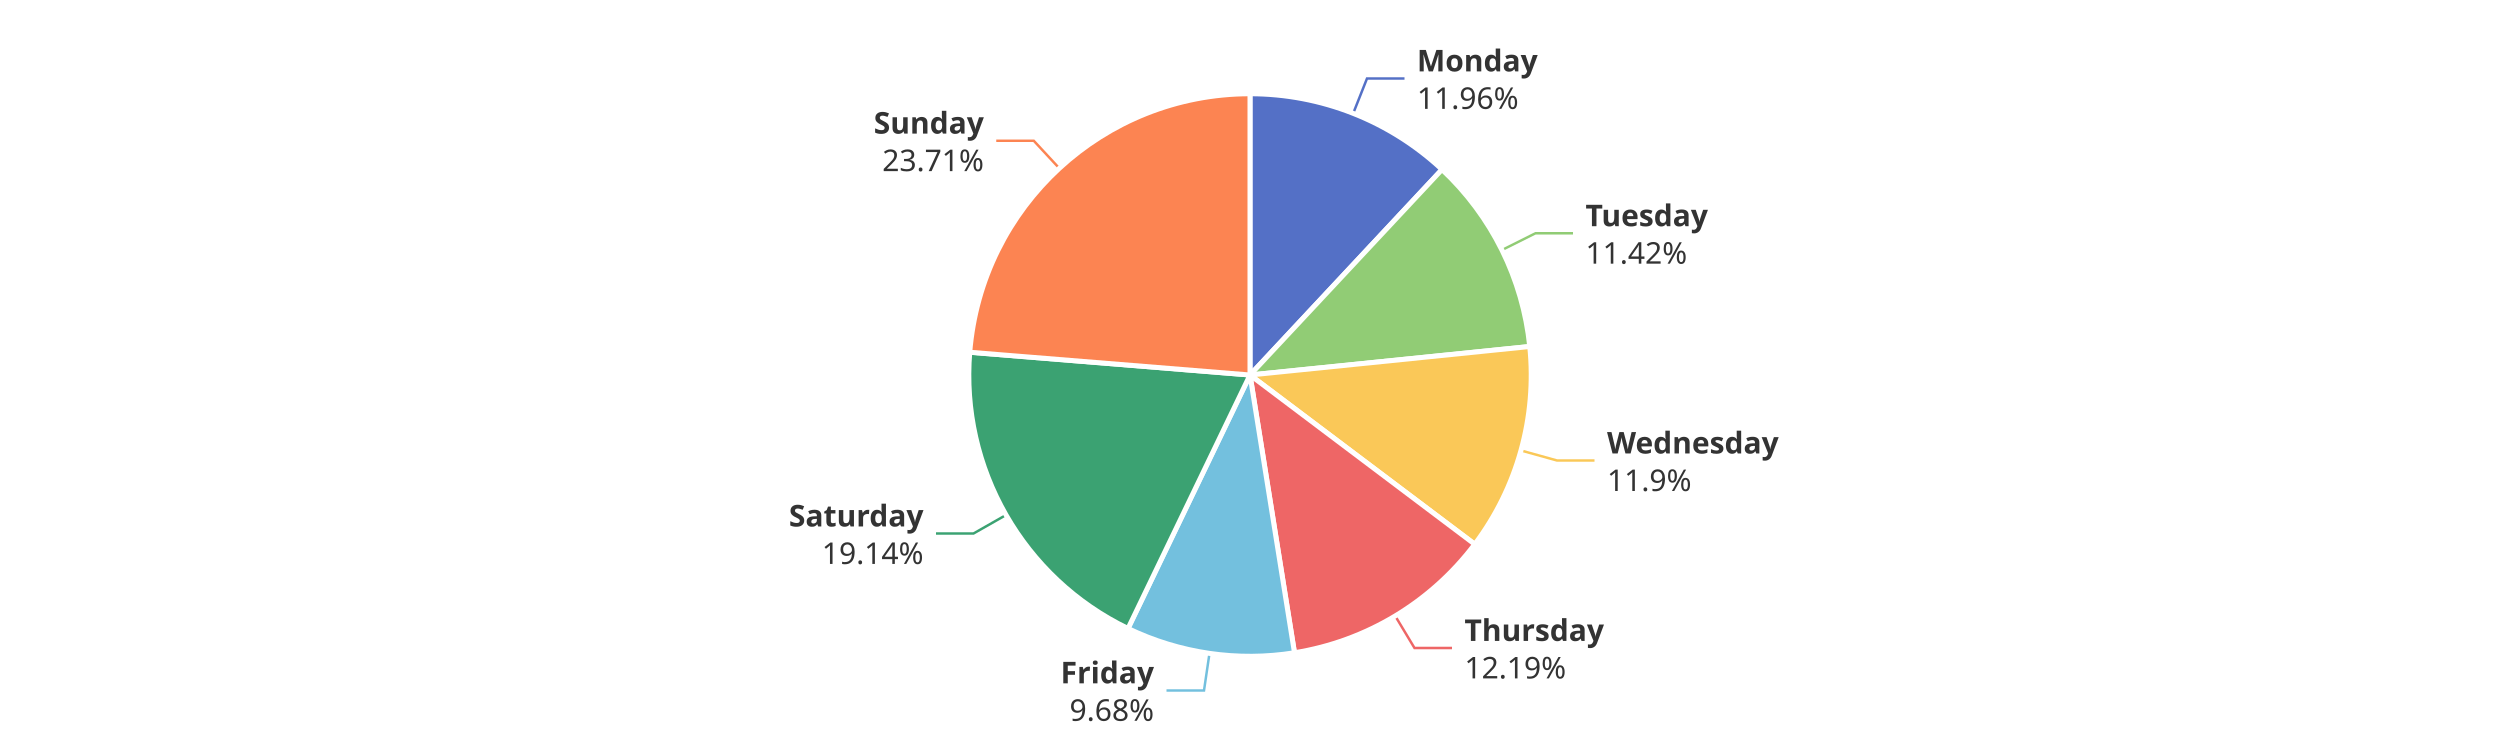
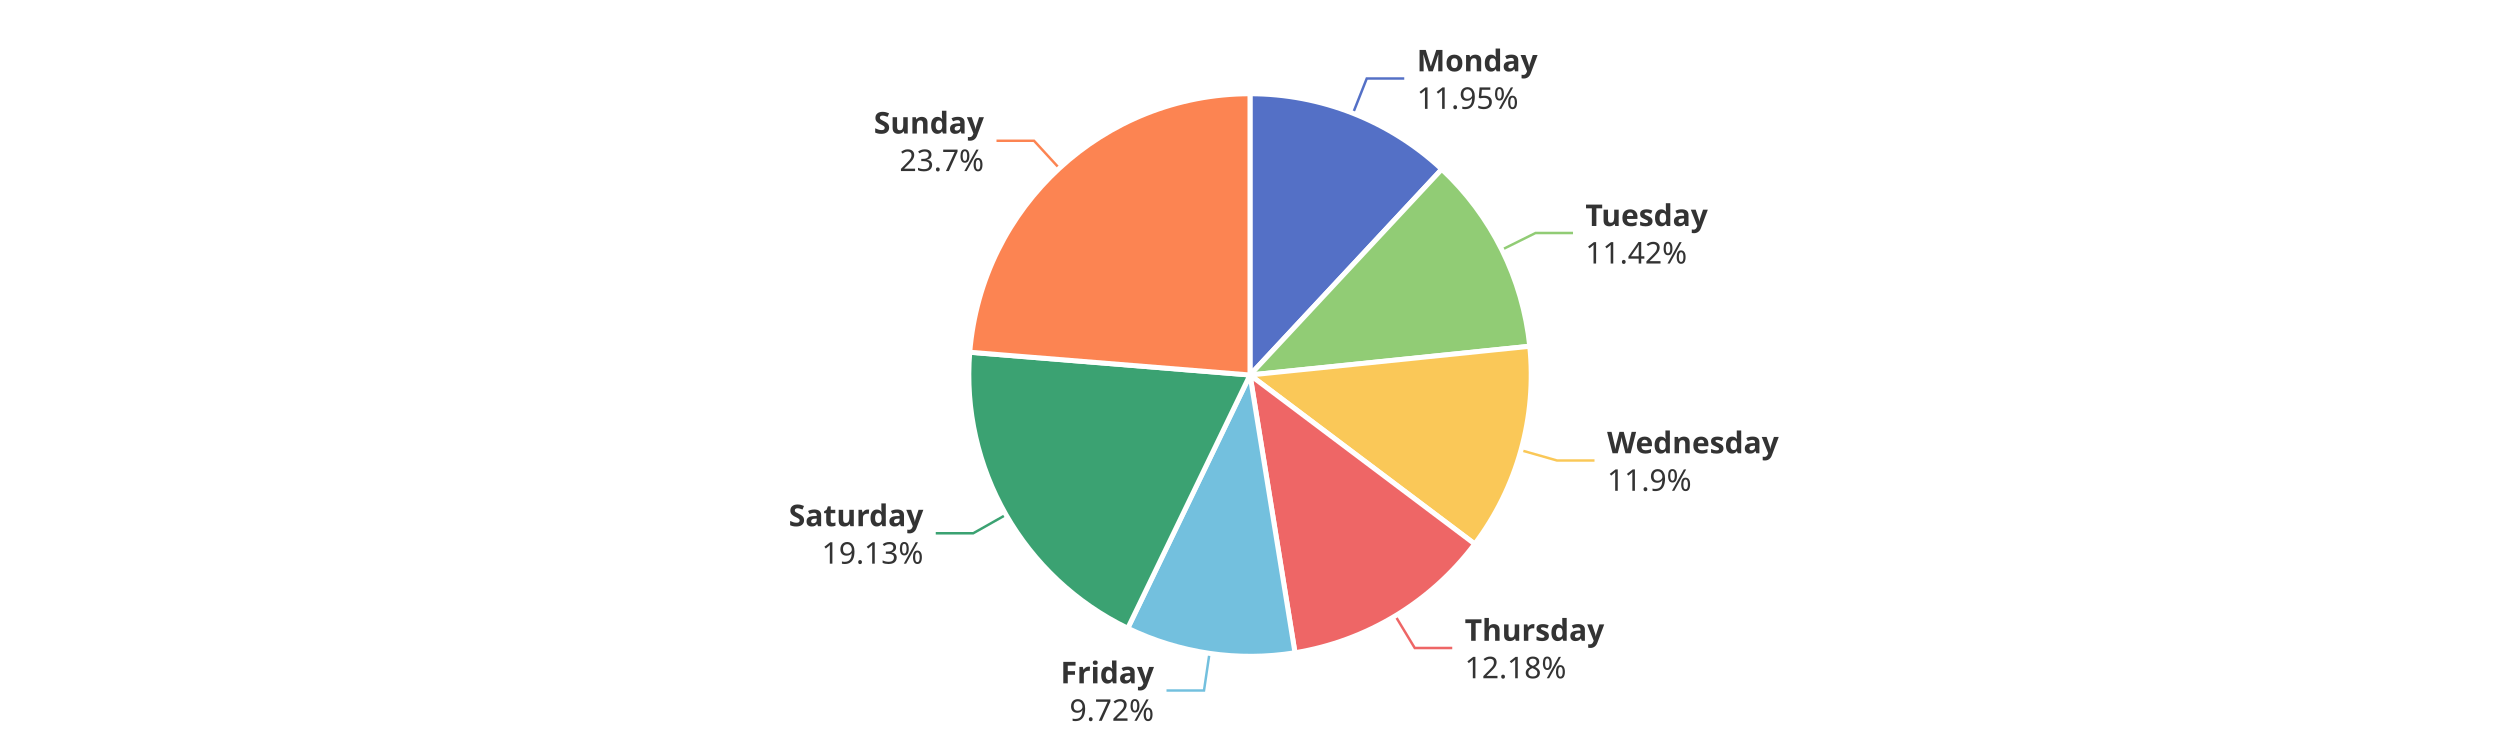
<svg xmlns="http://www.w3.org/2000/svg" width="1000" height="300" version="1.1" baseProfile="full" viewBox="0 0 1000 300">
  <rect width="1000" height="300" x="0" y="0" id="0" fill="#ffffff" />
-   <polyline points="541.3 45.3 546.8 31.4 561.8 31.4" fill="none" stroke="#5470c6" />
-   <polyline points="600.8 100 614.2 93.3 629.2 93.3" fill="none" stroke="#91cc75" />
-   <polyline points="608.4 180.2 622.8 184.2 637.8 184.2" fill="none" stroke="#fac858" />
-   <polyline points="558.1 246.4 565.8 259.2 580.8 259.2" fill="none" stroke="#ee6666" />
+   <polyline points="541.2 45.3 546.7 31.4 561.7 31.4" fill="none" stroke="#5470c6" />
+   <polyline points="600.7 99.9 614.2 93.2 629.2 93.2" fill="none" stroke="#91cc75" />
+   <polyline points="608.4 180.1 622.8 184.2 637.8 184.2" fill="none" stroke="#fac858" />
+   <polyline points="558.1 246.3 565.9 259.2 580.9 259.2" fill="none" stroke="#ee6666" />
  <polyline points="483.8 261.3 481.6 276.2 466.6 276.2" fill="none" stroke="#73c0de" />
-   <polyline points="402.4 206 389.4 213.4 374.4 213.4" fill="none" stroke="#3ba272" />
-   <polyline points="423.7 67.3 413.5 56.3 398.5 56.3" fill="none" stroke="#fc8452" />
-   <path d="M500 37.5A112.5 112.5 0 0 1 576.8 67.8L500 150Z" fill="#5470c6" stroke="#fff" stroke-width="2" stroke-linejoin="round" />
-   <path d="M576.8 67.8A112.5 112.5 0 0 1 611.9 138.6L500 150Z" fill="#91cc75" stroke="#fff" stroke-width="2" stroke-linejoin="round" />
-   <path d="M611.9 138.6A112.5 112.5 0 0 1 589.9 217.7L500 150Z" fill="#fac858" stroke="#fff" stroke-width="2" stroke-linejoin="round" />
-   <path d="M589.9 217.7A112.5 112.5 0 0 1 517.8 261.1L500 150Z" fill="#ee6666" stroke="#fff" stroke-width="2" stroke-linejoin="round" />
-   <path d="M517.8 261.1A112.5 112.5 0 0 1 451.2 251.4L500 150Z" fill="#73c0de" stroke="#fff" stroke-width="2" stroke-linejoin="round" />
-   <path d="M451.2 251.4A112.5 112.5 0 0 1 387.9 140.9L500 150Z" fill="#3ba272" stroke="#fff" stroke-width="2" stroke-linejoin="round" />
+   <polyline points="402.4 205.9 389.3 213.3 374.3 213.3" fill="none" stroke="#3ba272" />
+   <polyline points="423.7 67.3 413.6 56.3 398.6 56.3" fill="none" stroke="#fc8452" />
+   <path d="M500 37.5A112.5 112.5 0 0 1 576.7 67.7L500 150Z" fill="#5470c6" stroke="#fff" stroke-width="2" stroke-linejoin="round" />
+   <path d="M576.7 67.7A112.5 112.5 0 0 1 611.9 138.5L500 150Z" fill="#91cc75" stroke="#fff" stroke-width="2" stroke-linejoin="round" />
+   <path d="M611.9 138.5A112.5 112.5 0 0 1 589.9 217.6L500 150Z" fill="#fac858" stroke="#fff" stroke-width="2" stroke-linejoin="round" />
+   <path d="M589.9 217.6A112.5 112.5 0 0 1 518 261.1L500 150Z" fill="#ee6666" stroke="#fff" stroke-width="2" stroke-linejoin="round" />
+   <path d="M518 261.1A112.5 112.5 0 0 1 451.1 251.3L500 150Z" fill="#73c0de" stroke="#fff" stroke-width="2" stroke-linejoin="round" />
+   <path d="M451.1 251.3A112.5 112.5 0 0 1 387.9 140.9L500 150Z" fill="#3ba272" stroke="#fff" stroke-width="2" stroke-linejoin="round" />
  <path d="M387.9 140.9A112.5 112.5 0 0 1 500 37.5L500 150Z" fill="#fc8452" stroke="#fff" stroke-width="2" stroke-linejoin="round" />
-   <path d="M0 -15l42.8 0l0 30l-42.8 0Z" transform="translate(566.7824 31.3929)" fill="none" />
-   <text dominant-baseline="central" text-anchor="start" style="font-size:12px;font-family:sans-serif;font-weight:bold;" y="-7.5" transform="translate(566.7824 31.3929)" fill="#333" stroke="rgb(255,255,255)" stroke-width="2" paint-order="stroke" stroke-miterlimit="2">Monday</text>
-   <text dominant-baseline="central" text-anchor="start" style="font-size:12px;font-family:sans-serif;" y="7.5" transform="translate(566.7824 31.3929)" fill="#333" stroke="rgb(255,255,255)" stroke-width="2" paint-order="stroke" stroke-miterlimit="2">11.96%</text>
-   <path d="M0 -15l46.2 0l0 30l-46.2 0Z" transform="translate(634.2088 93.3203)" fill="none" />
-   <text dominant-baseline="central" text-anchor="start" style="font-size:12px;font-family:sans-serif;font-weight:bold;" y="-7.5" transform="translate(634.2088 93.3203)" fill="#333" stroke="rgb(255,255,255)" stroke-width="2" paint-order="stroke" stroke-miterlimit="2">Tuesday</text>
-   <text dominant-baseline="central" text-anchor="start" style="font-size:12px;font-family:sans-serif;" y="7.5" transform="translate(634.2088 93.3203)" fill="#333" stroke="rgb(255,255,255)" stroke-width="2" paint-order="stroke" stroke-miterlimit="2">11.42%</text>
-   <path d="M0 -15l63.6 0l0 30l-63.6 0Z" transform="translate(642.8167 184.2389)" fill="none" />
-   <text dominant-baseline="central" text-anchor="start" style="font-size:12px;font-family:sans-serif;font-weight:bold;" y="-7.5" transform="translate(642.8167 184.2389)" fill="#333" stroke="rgb(255,255,255)" stroke-width="2" paint-order="stroke" stroke-miterlimit="2">Wednesday</text>
-   <text dominant-baseline="central" text-anchor="start" style="font-size:12px;font-family:sans-serif;" y="7.5" transform="translate(642.8167 184.2389)" fill="#333" stroke="rgb(255,255,255)" stroke-width="2" paint-order="stroke" stroke-miterlimit="2">11.9%</text>
-   <path d="M0 -15l50.2 0l0 30l-50.2 0Z" transform="translate(585.7911 259.2144)" fill="none" />
-   <text dominant-baseline="central" text-anchor="start" style="font-size:12px;font-family:sans-serif;font-weight:bold;" y="-7.5" transform="translate(585.7911 259.2144)" fill="#333" stroke="rgb(255,255,255)" stroke-width="2" paint-order="stroke" stroke-miterlimit="2">Thursday</text>
-   <text dominant-baseline="central" text-anchor="start" style="font-size:12px;font-family:sans-serif;" y="7.5" transform="translate(585.7911 259.2144)" fill="#333" stroke="rgb(255,255,255)" stroke-width="2" paint-order="stroke" stroke-miterlimit="2">12.19%</text>
+   <path d="M0 -15l42.8 0l0 30l-42.8 0Z" transform="translate(566.7452 31.3782)" fill="none" />
+   <text dominant-baseline="central" text-anchor="start" style="font-size:12px;font-family:sans-serif;font-weight:bold;" y="-7.5" transform="translate(566.7452 31.3782)" fill="#333" stroke="rgb(255,255,255)" stroke-width="2" paint-order="stroke" stroke-miterlimit="2">Monday</text>
+   <text dominant-baseline="central" text-anchor="start" style="font-size:12px;font-family:sans-serif;" y="7.5" transform="translate(566.7452 31.3782)" fill="#333" stroke="rgb(255,255,255)" stroke-width="2" paint-order="stroke" stroke-miterlimit="2">11.95%</text>
+   <path d="M0 -15l46.2 0l0 30l-46.2 0Z" transform="translate(634.1732 93.2485)" fill="none" />
+   <text dominant-baseline="central" text-anchor="start" style="font-size:12px;font-family:sans-serif;font-weight:bold;" y="-7.5" transform="translate(634.1732 93.2485)" fill="#333" stroke="rgb(255,255,255)" stroke-width="2" paint-order="stroke" stroke-miterlimit="2">Tuesday</text>
+   <text dominant-baseline="central" text-anchor="start" style="font-size:12px;font-family:sans-serif;" y="7.5" transform="translate(634.1732 93.2485)" fill="#333" stroke="rgb(255,255,255)" stroke-width="2" paint-order="stroke" stroke-miterlimit="2">11.42%</text>
+   <path d="M0 -15l63.6 0l0 30l-63.6 0Z" transform="translate(642.8382 184.1618)" fill="none" />
+   <text dominant-baseline="central" text-anchor="start" style="font-size:12px;font-family:sans-serif;font-weight:bold;" y="-7.5" transform="translate(642.8382 184.1618)" fill="#333" stroke="rgb(255,255,255)" stroke-width="2" paint-order="stroke" stroke-miterlimit="2">Wednesday</text>
+   <text dominant-baseline="central" text-anchor="start" style="font-size:12px;font-family:sans-serif;" y="7.5" transform="translate(642.8382 184.1618)" fill="#333" stroke="rgb(255,255,255)" stroke-width="2" paint-order="stroke" stroke-miterlimit="2">11.9%</text>
+   <path d="M0 -15l50.2 0l0 30l-50.2 0Z" transform="translate(585.894 259.1523)" fill="none" />
+   <text dominant-baseline="central" text-anchor="start" style="font-size:12px;font-family:sans-serif;font-weight:bold;" y="-7.5" transform="translate(585.894 259.1523)" fill="#333" stroke="rgb(255,255,255)" stroke-width="2" paint-order="stroke" stroke-miterlimit="2">Thursday</text>
+   <text dominant-baseline="central" text-anchor="start" style="font-size:12px;font-family:sans-serif;" y="7.5" transform="translate(585.894 259.1523)" fill="#333" stroke="rgb(255,255,255)" stroke-width="2" paint-order="stroke" stroke-miterlimit="2">12.18%</text>
  <path d="M-34.2 -15l34.2 0l0 30l-34.2 0Z" transform="translate(461.6008 276.1654)" fill="none" />
  <text dominant-baseline="central" text-anchor="end" style="font-size:12px;font-family:sans-serif;font-weight:bold;" y="-7.5" transform="translate(461.6008 276.1654)" fill="#333" stroke="rgb(255,255,255)" stroke-width="2" paint-order="stroke" stroke-miterlimit="2">Friday</text>
-   <text dominant-baseline="central" text-anchor="end" style="font-size:12px;font-family:sans-serif;" y="7.5" transform="translate(461.6008 276.1654)" fill="#333" stroke="rgb(255,255,255)" stroke-width="2" paint-order="stroke" stroke-miterlimit="2">9.68%</text>
-   <path d="M-48.2 -15l48.2 0l0 30l-48.2 0Z" transform="translate(369.3953 213.426)" fill="none" />
-   <text dominant-baseline="central" text-anchor="end" style="font-size:12px;font-family:sans-serif;font-weight:bold;" y="-7.5" transform="translate(369.3953 213.426)" fill="#333" stroke="rgb(255,255,255)" stroke-width="2" paint-order="stroke" stroke-miterlimit="2">Saturday</text>
-   <text dominant-baseline="central" text-anchor="end" style="font-size:12px;font-family:sans-serif;" y="7.5" transform="translate(369.3953 213.426)" fill="#333" stroke="rgb(255,255,255)" stroke-width="2" paint-order="stroke" stroke-miterlimit="2">19.14%</text>
-   <path d="M-40.9 -15l40.9 0l0 30l-40.9 0Z" transform="translate(393.5482 56.2859)" fill="none" />
-   <text dominant-baseline="central" text-anchor="end" style="font-size:12px;font-family:sans-serif;font-weight:bold;" y="-7.5" transform="translate(393.5482 56.2859)" fill="#333" stroke="rgb(255,255,255)" stroke-width="2" paint-order="stroke" stroke-miterlimit="2">Sunday</text>
-   <text dominant-baseline="central" text-anchor="end" style="font-size:12px;font-family:sans-serif;" y="7.5" transform="translate(393.5482 56.2859)" fill="#333" stroke="rgb(255,255,255)" stroke-width="2" paint-order="stroke" stroke-miterlimit="2">23.71%</text>
+   <text dominant-baseline="central" text-anchor="end" style="font-size:12px;font-family:sans-serif;" y="7.5" transform="translate(461.6008 276.1654)" fill="#333" stroke="rgb(255,255,255)" stroke-width="2" paint-order="stroke" stroke-miterlimit="2">9.72%</text>
+   <path d="M-48.2 -15l48.2 0l0 30l-48.2 0Z" transform="translate(369.3356 213.3217)" fill="none" />
+   <text dominant-baseline="central" text-anchor="end" style="font-size:12px;font-family:sans-serif;font-weight:bold;" y="-7.5" transform="translate(369.3356 213.3217)" fill="#333" stroke="rgb(255,255,255)" stroke-width="2" paint-order="stroke" stroke-miterlimit="2">Saturday</text>
+   <text dominant-baseline="central" text-anchor="end" style="font-size:12px;font-family:sans-serif;" y="7.5" transform="translate(369.3356 213.3217)" fill="#333" stroke="rgb(255,255,255)" stroke-width="2" paint-order="stroke" stroke-miterlimit="2">19.13%</text>
+   <path d="M-40.9 -15l40.9 0l0 30l-40.9 0Z" transform="translate(393.5776 56.2588)" fill="none" />
+   <text dominant-baseline="central" text-anchor="end" style="font-size:12px;font-family:sans-serif;font-weight:bold;" y="-7.5" transform="translate(393.5776 56.2588)" fill="#333" stroke="rgb(255,255,255)" stroke-width="2" paint-order="stroke" stroke-miterlimit="2">Sunday</text>
+   <text dominant-baseline="central" text-anchor="end" style="font-size:12px;font-family:sans-serif;" y="7.5" transform="translate(393.5776 56.2588)" fill="#333" stroke="rgb(255,255,255)" stroke-width="2" paint-order="stroke" stroke-miterlimit="2">23.7%</text>
</svg>
